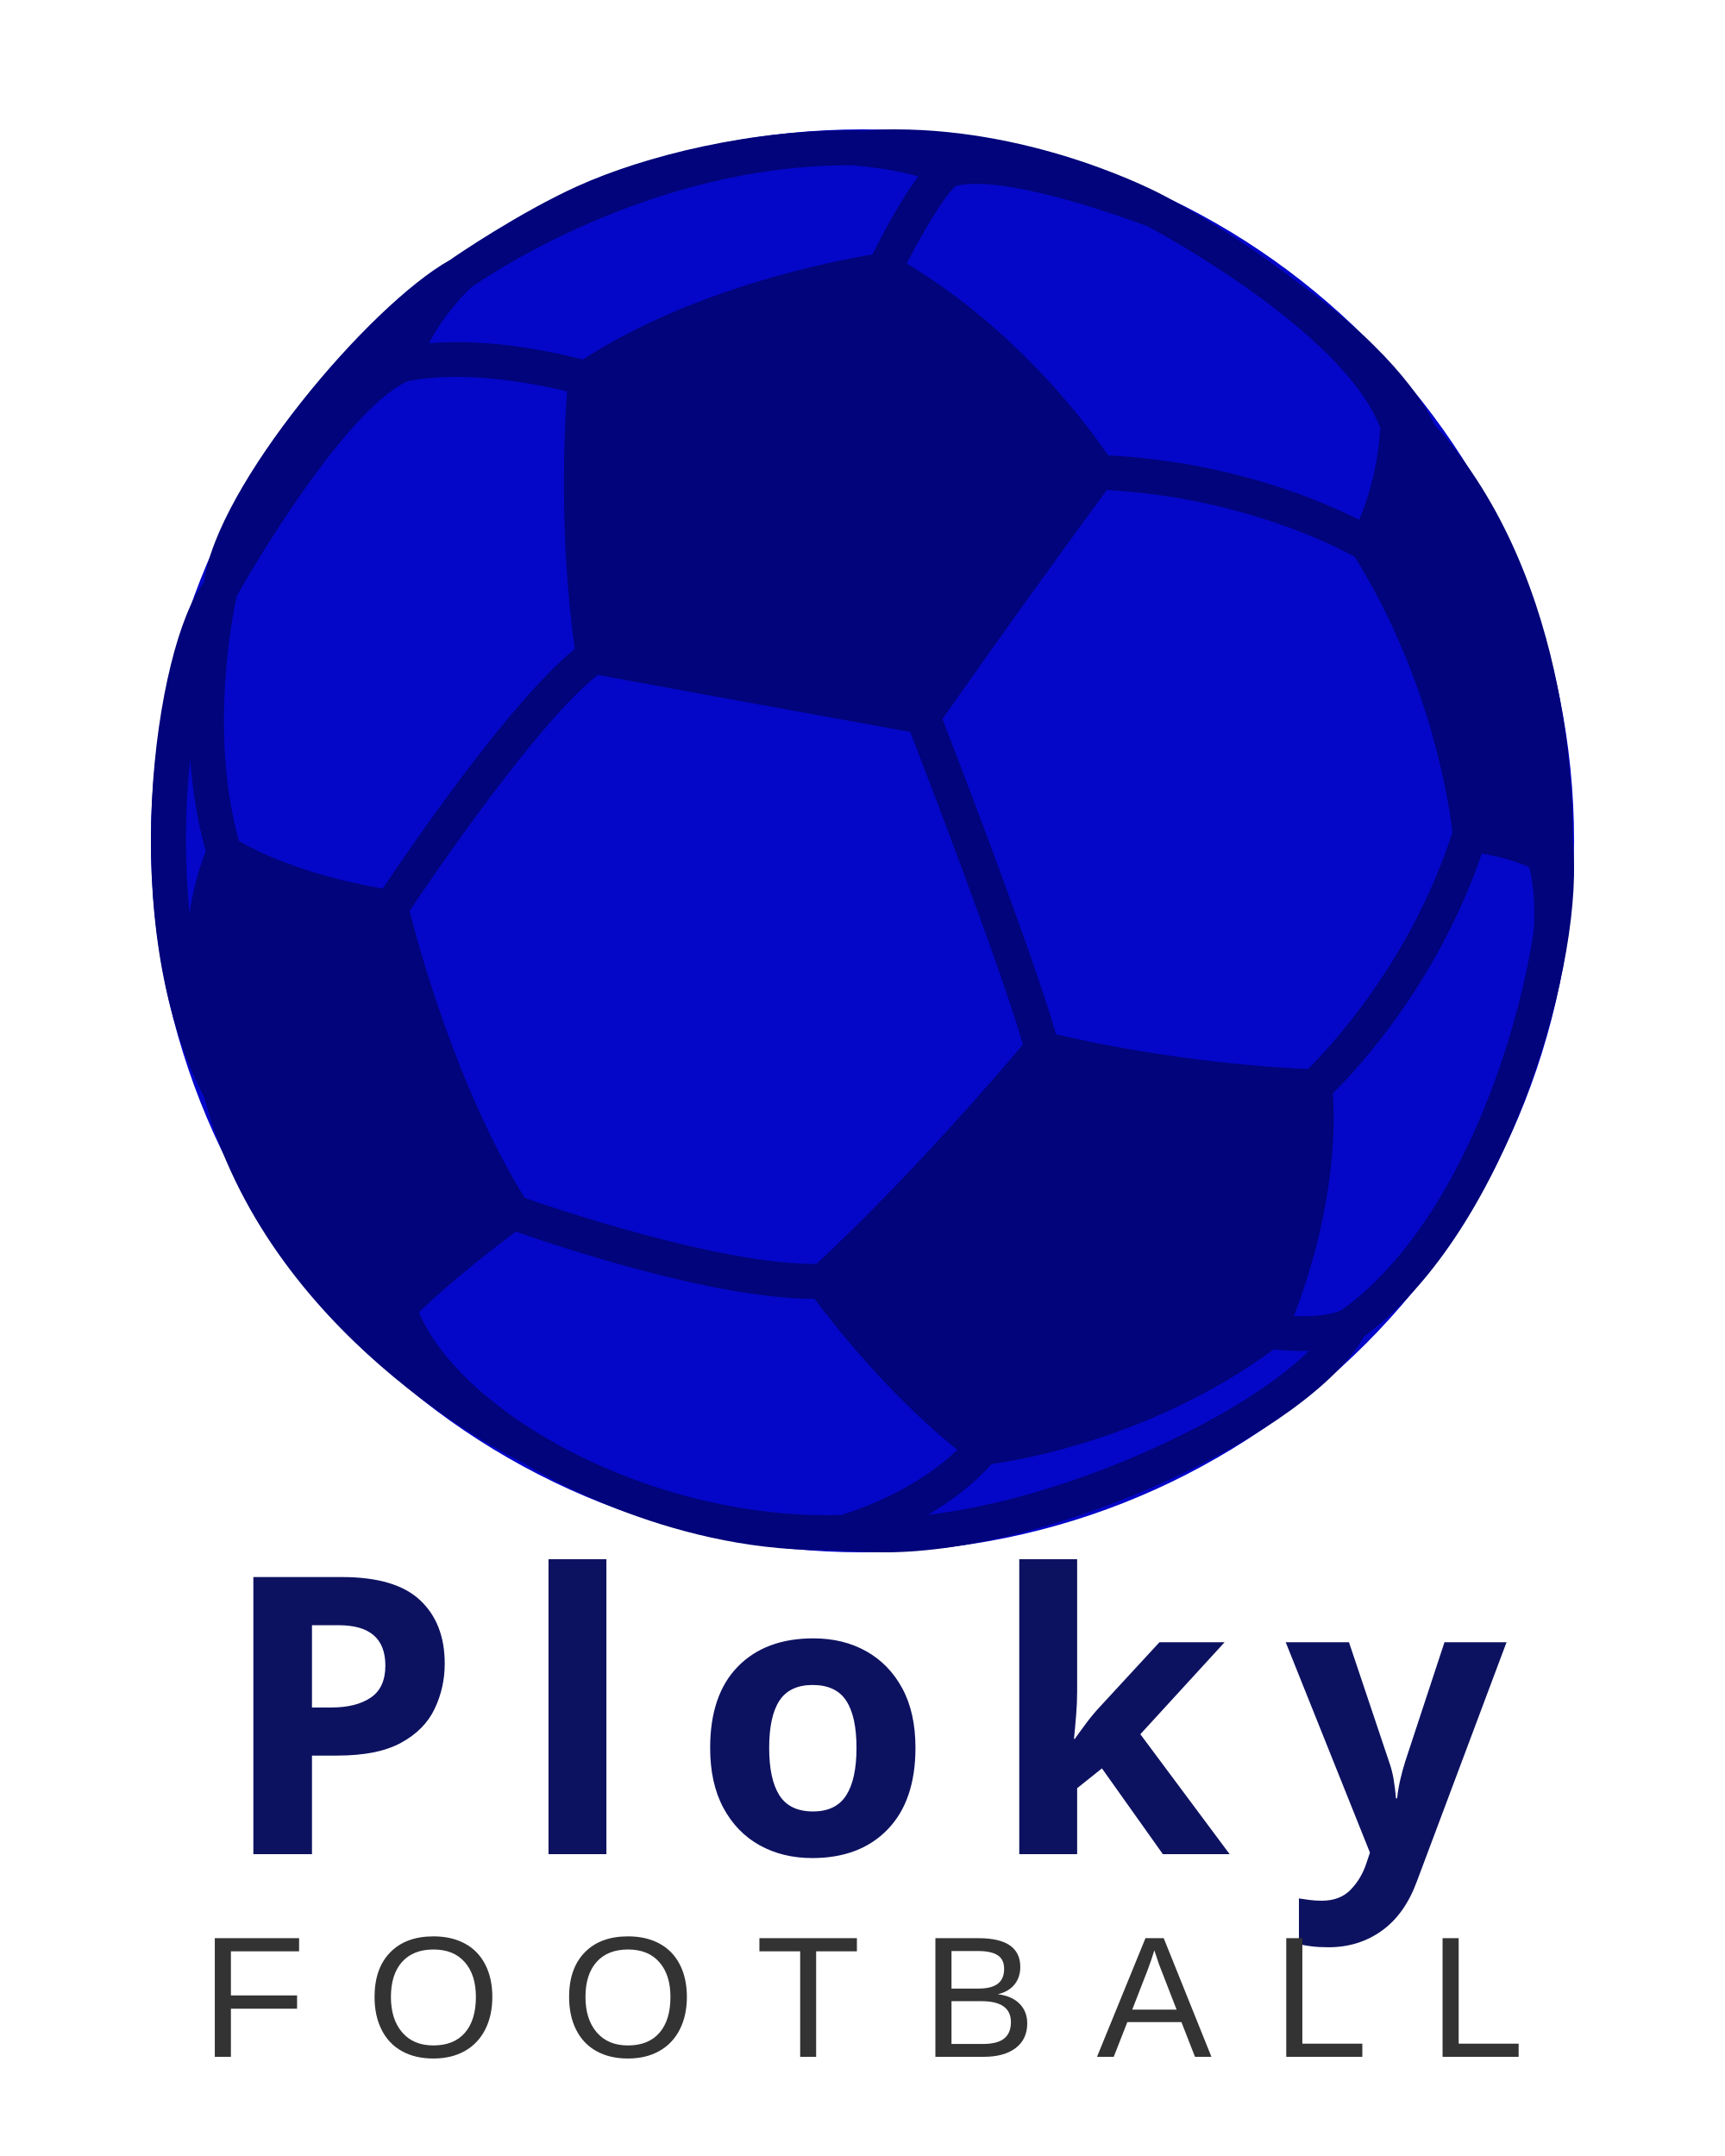
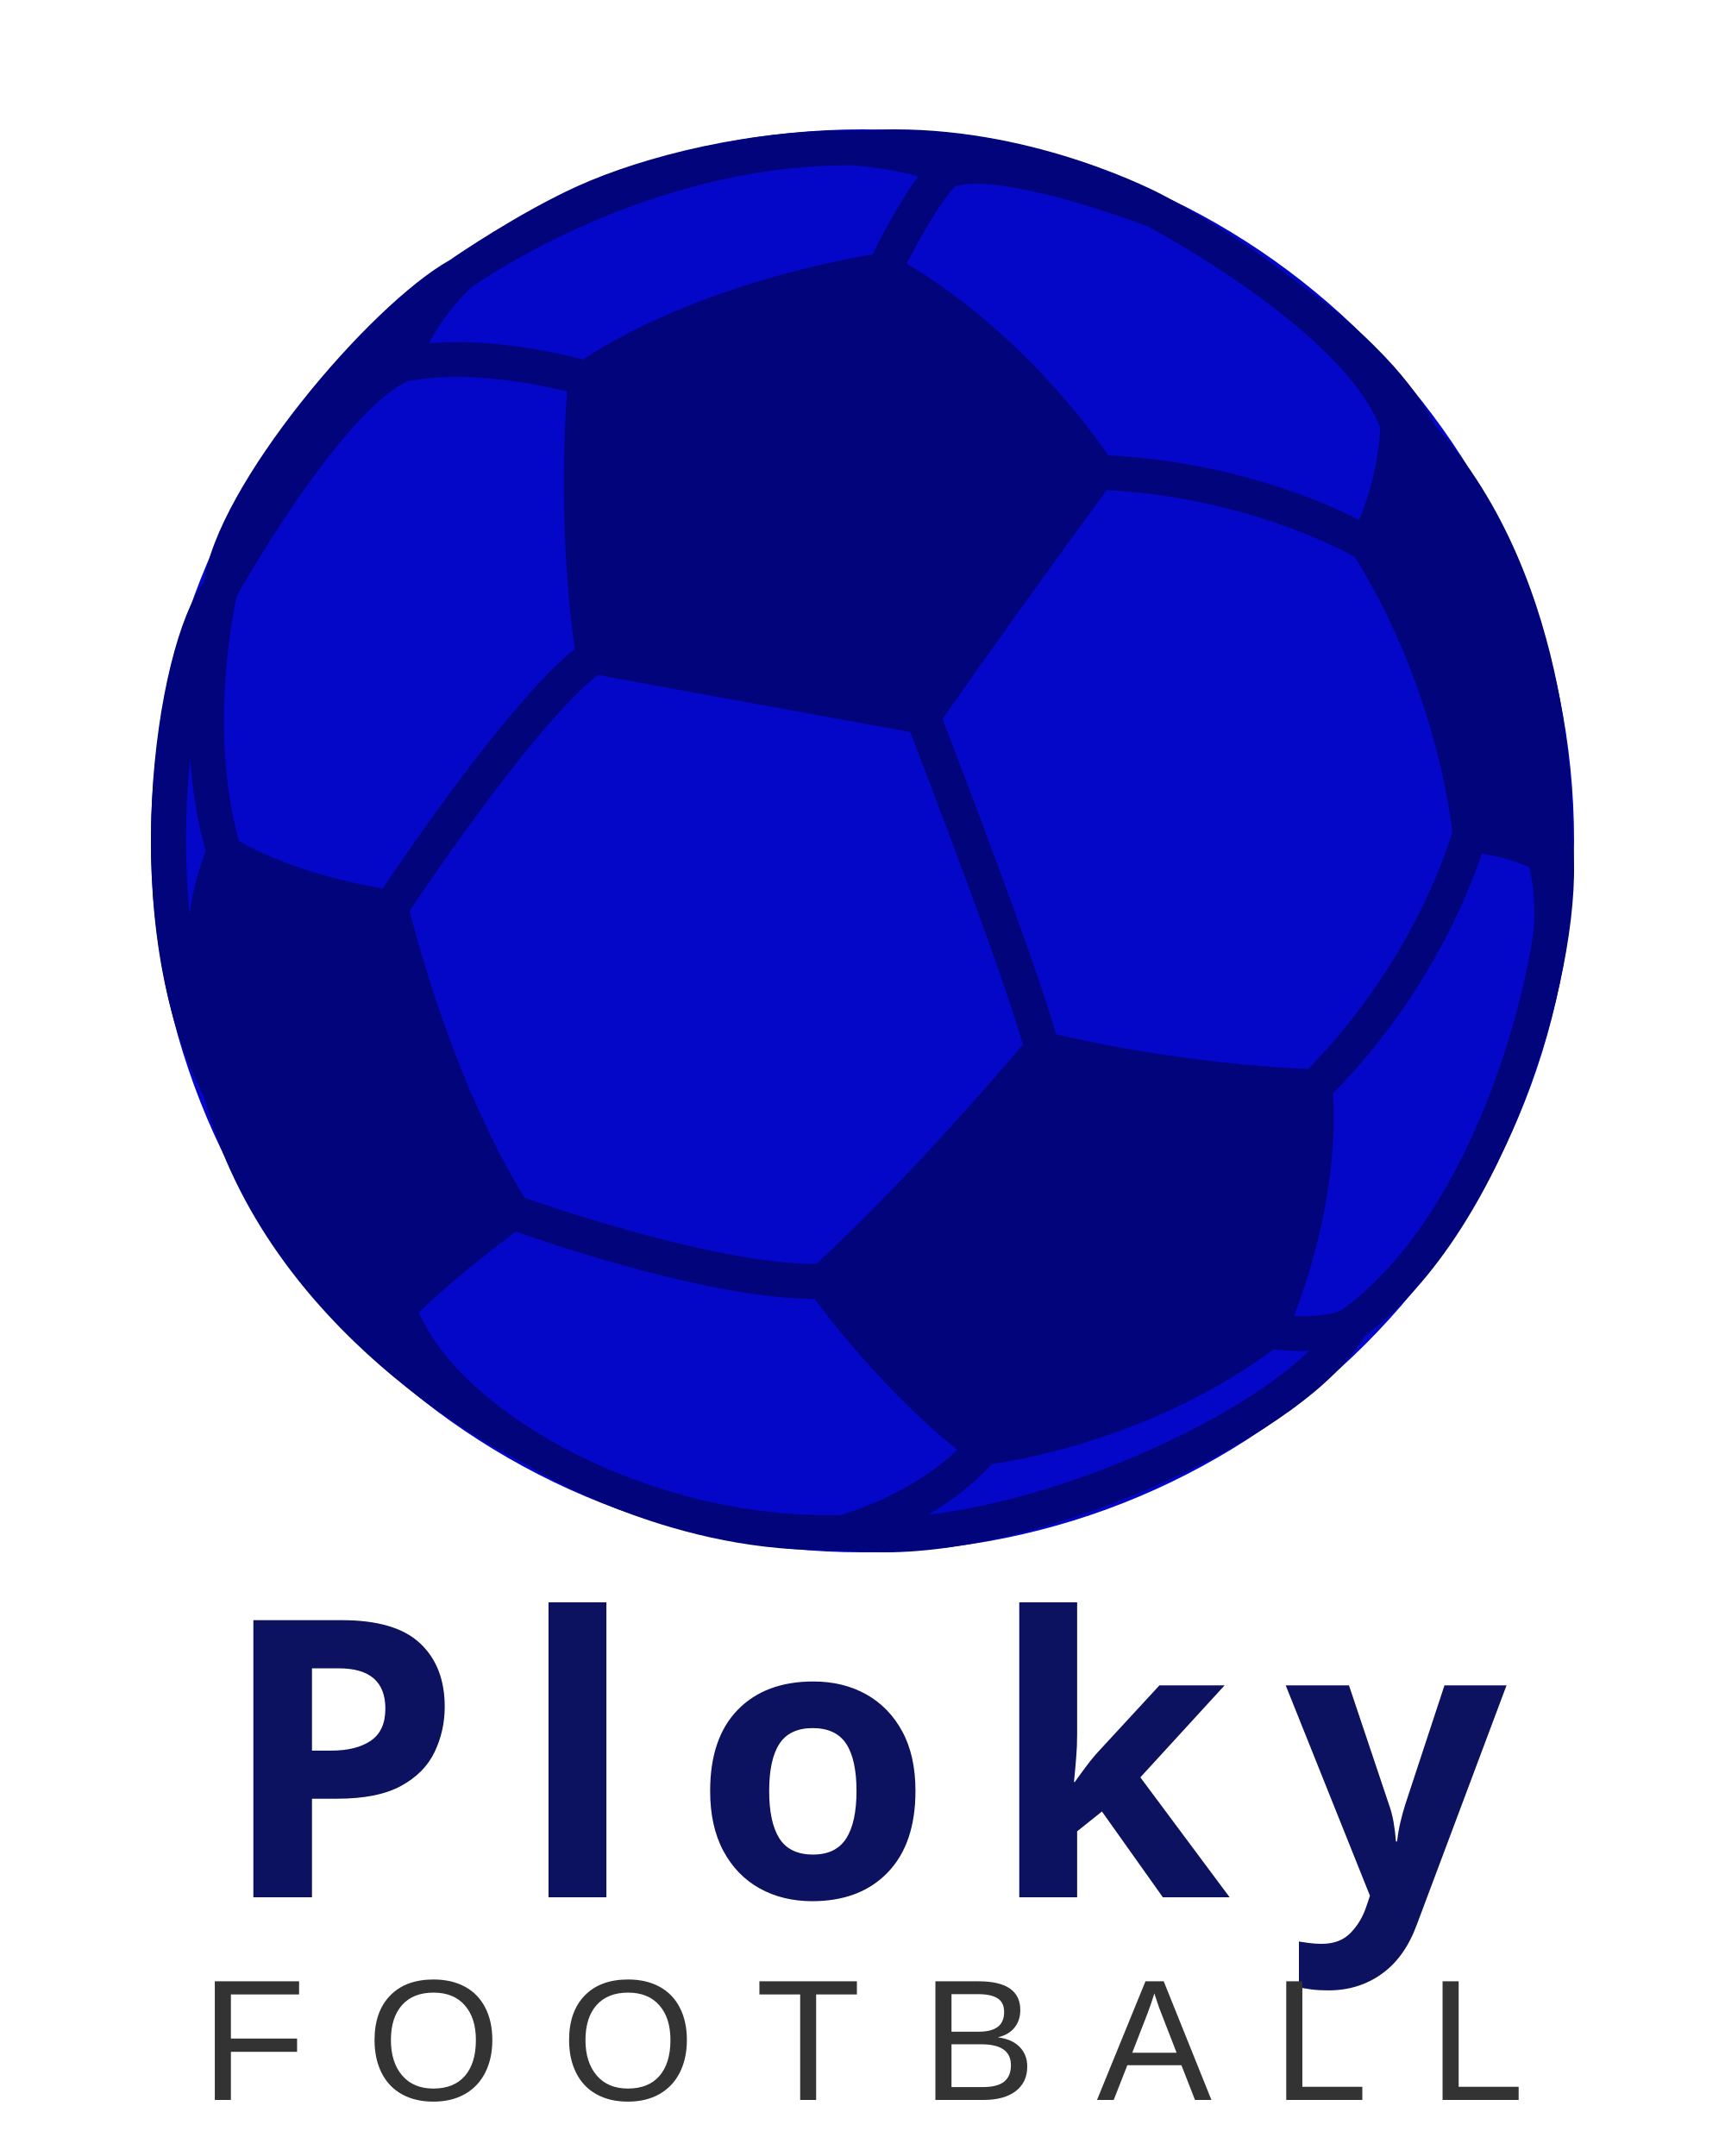
<svg xmlns="http://www.w3.org/2000/svg" viewBox="0 0 400 500">
  <defs>
    <clipPath id="ball-clip">
      <circle cx="200" cy="195" r="185" />
    </clipPath>
  </defs>
  <circle cx="200" cy="195" r="165" fill="#0407C7" />
  <g clip-path="url(#ball-clip)">
    <g transform="translate(200,195) scale(5.5) translate(-32,-32)">
      <path d="M61.934 31.992c.021-.713.209-10.904-5.822-17.538c-.268-.593-1.539-2.983-5.641-5.904a41.959 41.959 0 0 0-5.775-3.763l-.008-.004C44.432 4.646 39.43 2 33.359 2c-.461 0-.917.027-1.368.058V2.05c-4.629-.101-9.227 1.09-11.998 2.341c-2.458 1.11-5.187 2.971-5.384 3.115C11.205 9.41 4.75 17.051 4.239 21.1c-2.063 2.637-3.787 14.482.004 21.697c2.658 10.027 12.664 15.045 13.46 15.43c.484.309 5.937 3.68 12.636 3.68c.281 0 1.98.094 2.586.094c7.241 0 17.971-5.104 20.217-9.102c6.171-4.514 9.37-16.147 8.792-20.907M17.758 47.055c-2.869-4.641-4.504-10.705-4.854-12.098c.908-1.361 5.387-7.965 7.939-9.952c1.445.266 7.479 1.374 13.17 2.404c.715 1.853 3.852 10.029 4.75 13.185c-.99 1.174-4.879 5.702-8.708 9.248c-4.065.019-10.979-2.326-12.297-2.787M53.824 14.58c-.012.45-.119 2.05-.885 3.887c-1.521-.777-5.344-2.441-10.584-2.722c-.793-1.171-3.777-5.254-8.49-8.086c.645-1.262 1.543-2.801 2.068-3.27c.17-.048.434-.092.836-.092c2.527 0 6.893 1.655 7.273 1.802c.403.213 8.251 4.439 9.782 8.481M11.773 34.012c-3.423-.584-5.458-1.648-6.066-2.008c-1.273-4.617-.248-9.607-.09-10.322c1.256-2.246 4.832-7.971 7.191-9.058c2.445-.499 5.494.121 6.736.424c-.117 1.615-.342 6.127.326 10.862c-2.706 2.178-6.989 8.447-8.097 10.102M31.685 3.53c.768.057 1.895.225 2.667.454c-.77 1.024-1.559 2.542-1.932 3.292c-1.57.257-7.533 1.397-12.211 4.43c-.943-.25-3.791-.917-6.488-.687c.668-1.293 1.666-2.249 1.773-2.347c.371-.266 7.513-5.263 16.191-5.155v.013m19.096 38.093c-1.17-.048-5.678-.305-10.621-1.466c-.947-3.302-4.074-11.444-4.789-13.296a556.586 556.586 0 0 1 6.928-9.654c5.688.312 9.682 2.387 10.455 2.82c3.295 5.299 4.018 10.711 4.117 11.615c-1.75 5.446-5.211 9.113-6.09 9.981M3.655 28.519c.084 1.266.287 2.599.654 3.917a11.738 11.738 0 0 0-.682 2.651a33.039 33.039 0 0 1 .028-6.568m9.644 23.359c1.508-1.453 3.367-2.867 4.088-3.401c1.63.574 8.324 2.837 12.591 2.837c.727.975 3.104 4.028 6.018 6.362c-1.814 1.775-4.434 2.613-4.897 2.752c-8.127.218-16.042-4.35-17.8-8.55m21.463 8.538c.922-.537 1.883-1.244 2.678-2.139c1.297-.179 6.863-1.137 11.893-4.832c.332.036.879.08 1.49.063c-3.018 2.957-10.382 6.26-16.061 6.908m15.424-8.376c1.807-4.708 1.73-8.258 1.641-9.392c.992-.972 4.396-4.599 6.285-10.113c1.018.17 1.68.429 1.994.574c.109.4.291 1.324.188 2.725c-.77 5.043-3.428 12.6-8.084 15.941c-.468.239-1.292.291-2.024.265" fill="#01047A" />
    </g>
  </g>
-   <text x="200" y="430" font-family="Arial Black, sans-serif" font-size="90" font-weight="900" letter-spacing="13" fill="#0D1260" text-anchor="middle">Ploky</text>
-   <text x="200" y="477" font-family="Arial, sans-serif" font-size="40" font-weight="400" fill="#333333" text-anchor="middle" letter-spacing="14">FOOTBALL</text>
+   <text x="200" y="440" font-family="Arial Black, sans-serif" font-size="90" font-weight="900" letter-spacing="13" fill="#0D1260" text-anchor="middle">Ploky</text>
+   <text x="200" y="487" font-family="Arial, sans-serif" font-size="40" font-weight="400" fill="#333333" text-anchor="middle" letter-spacing="14">FOOTBALL</text>
</svg>
